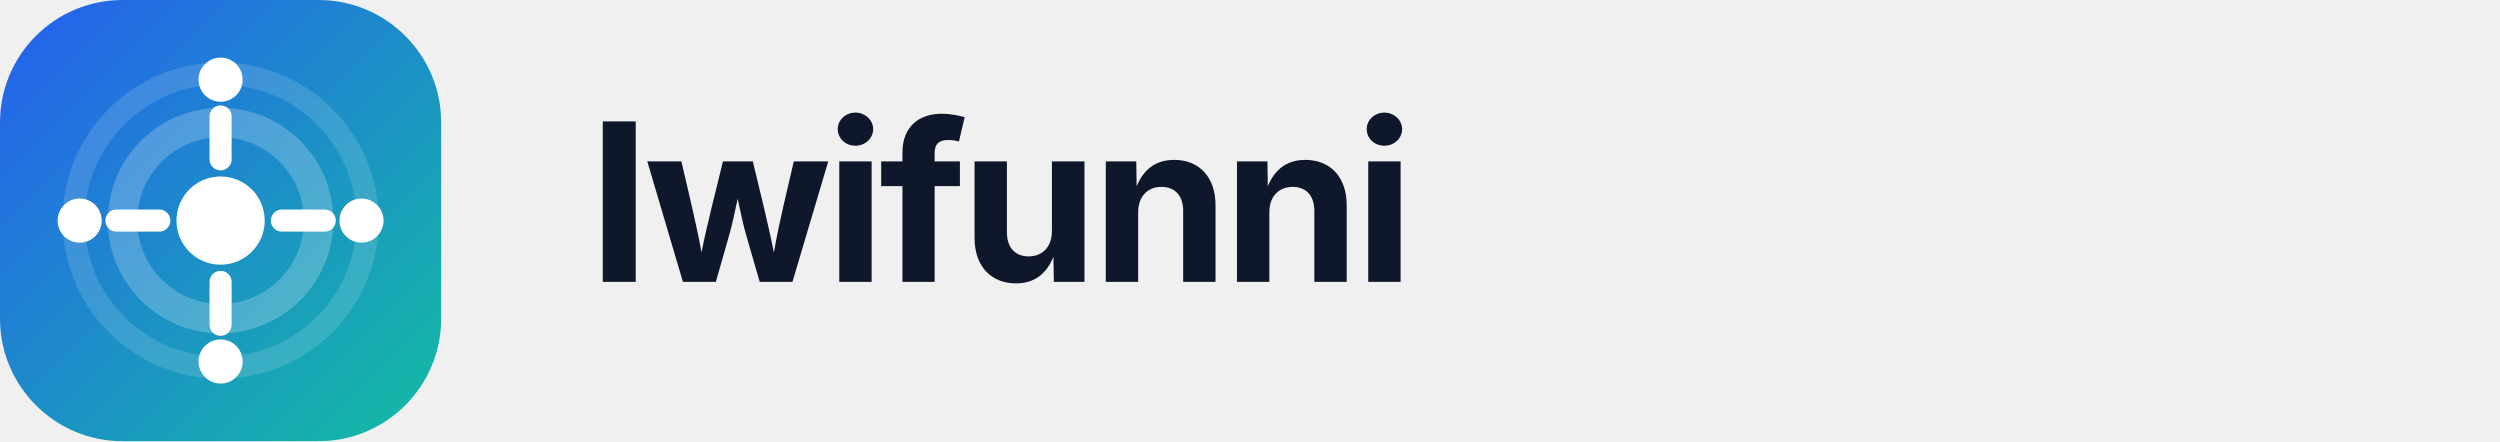
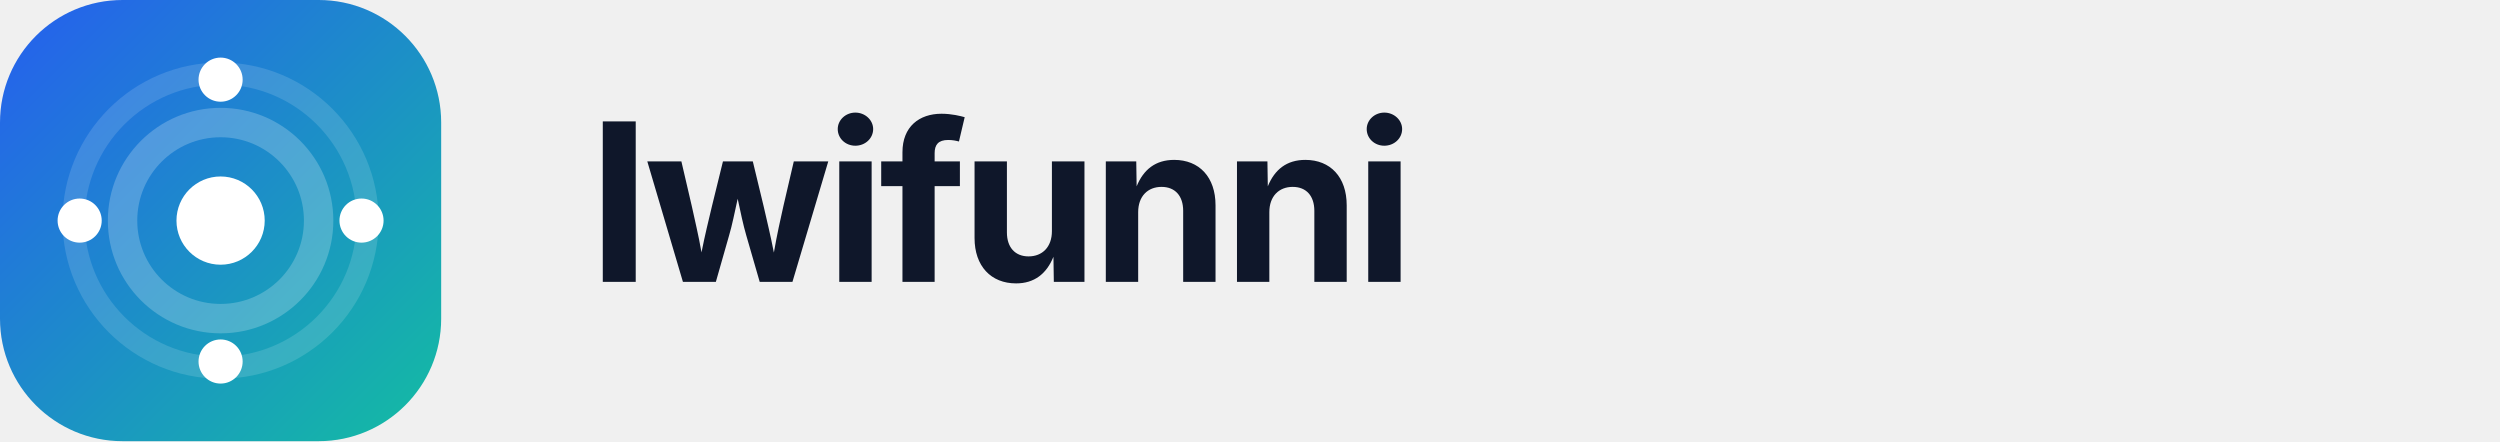
<svg xmlns="http://www.w3.org/2000/svg" width="204" height="36" viewBox="0 0 204 36" fill="none">
  <defs>
    <linearGradient id="grad" x1="2" y1="2" x2="34" y2="34" gradientUnits="userSpaceOnUse">
      <stop stop-color="#2563EB" />
      <stop offset="1" stop-color="#14B8A6" />
    </linearGradient>
  </defs>
  <g>
    <rect x="0" y="0" width="36" height="36" rx="10" fill="url(#grad)" />
    <circle cx="18" cy="18" r="8" stroke="white" stroke-width="2.4" opacity="0.22" />
    <circle cx="18" cy="18" r="12" stroke="white" stroke-width="1.8" opacity="0.14" />
    <circle cx="18" cy="18" r="3.6" fill="white" />
    <circle cx="18" cy="6.5" r="1.8" fill="white" />
    <circle cx="29.5" cy="18" r="1.8" fill="white" />
    <circle cx="18" cy="29.5" r="1.8" fill="white" />
    <circle cx="6.5" cy="18" r="1.8" fill="white" />
-     <line x1="18" y1="9.5" x2="18" y2="13" stroke="white" stroke-width="1.8" stroke-linecap="round" />
-     <line x1="23" y1="18" x2="26.5" y2="18" stroke="white" stroke-width="1.8" stroke-linecap="round" />
-     <line x1="18" y1="23" x2="18" y2="26.5" stroke="white" stroke-width="1.8" stroke-linecap="round" />
-     <line x1="9.5" y1="18" x2="13" y2="18" stroke="white" stroke-width="1.8" stroke-linecap="round" />
  </g>
  <text x="48" y="23" font-family="Inter, system-ui, sans-serif" font-size="18" font-weight="700" letter-spacing="-0.5" fill="#0F172A">
    Iwifunni
  </text>
</svg>
